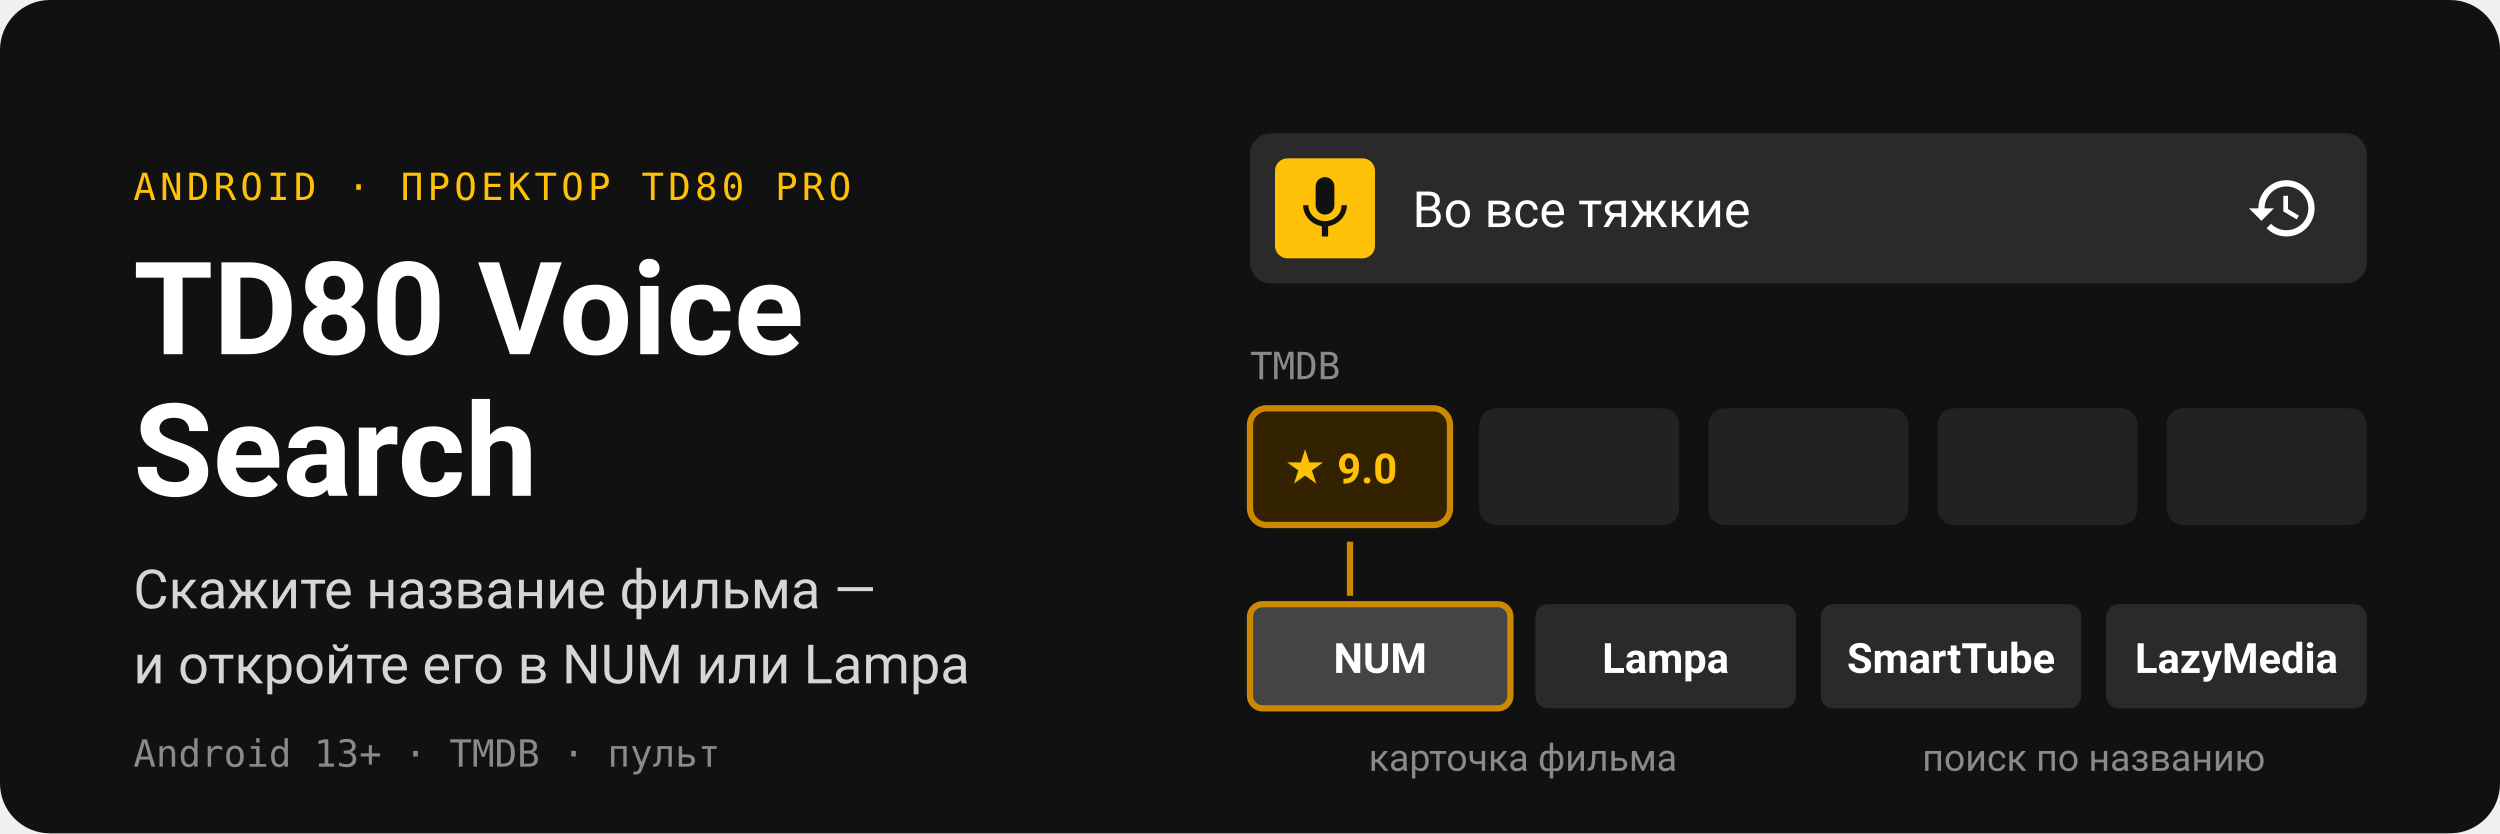
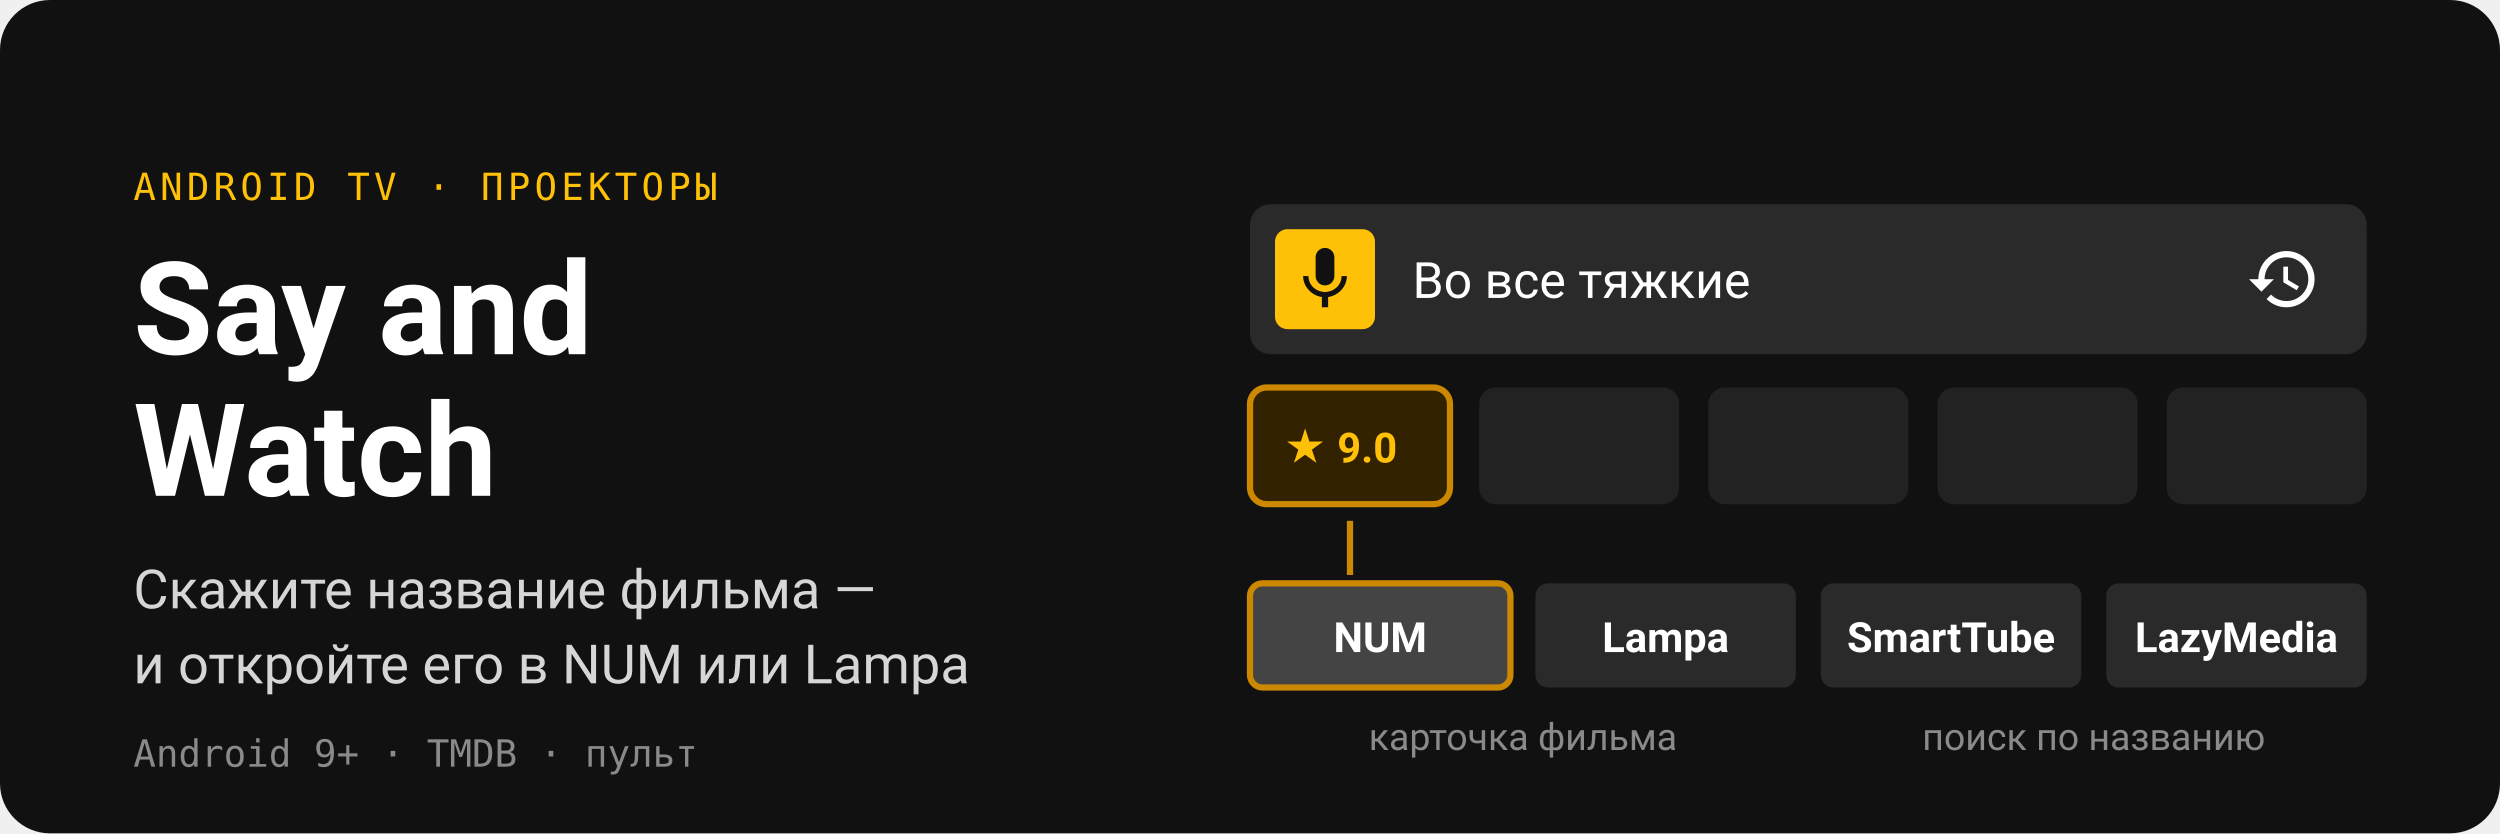
<svg xmlns="http://www.w3.org/2000/svg" width="1200" height="400" viewBox="0 0 1200 400" role="img" aria-labelledby="title desc">
  <rect width="1200" height="400" rx="24" fill="#111111" />
  <g id="title-block" transform="translate(64 0)" font-family="-apple-system, BlinkMacSystemFont, 'Segoe UI', Roboto, sans-serif">
-     <text x="0" y="96" font-family="ui-monospace, SFMono-Regular, Menlo, monospace" font-size="18" letter-spacing="2" fill="#FFC107">ANDROID · ПРОЕКТОР TD80 PRO</text>
-     <text x="0" y="170" font-size="62" font-weight="700" fill="#FFFFFF">TD80 Voice</text>
-     <text x="0" y="238" font-size="62" font-weight="700" fill="#FFFFFF">Search</text>
+     <text x="0" y="96" font-family="ui-monospace, SFMono-Regular, Menlo, monospace" font-size="18" letter-spacing="2" fill="#FFC107">ANDROID TV · ПРОЕКТОРЫ</text>
+     <text x="0" y="170" font-size="62" font-weight="700" fill="#FFFFFF">Say and</text>
+     <text x="0" y="238" font-size="62" font-weight="700" fill="#FFFFFF">Watch</text>
    <text x="0" y="292" font-size="26" fill="#D6D6D6">Скажите название фильма —</text>
    <text x="0" y="328" font-size="26" fill="#D6D6D6">и откройте его в NUM или Lampa</text>
-     <text x="0" y="368" font-family="ui-monospace, SFMono-Regular, Menlo, monospace" font-size="18" fill="#8A8A8A">Android 13+ · TMDB · пульт</text>
+     <text x="0" y="368" font-family="ui-monospace, SFMono-Regular, Menlo, monospace" font-size="18" fill="#8A8A8A">Android 9+ · TMDB · пульт</text>
  </g>
-   <g id="project-proof" transform="translate(600 64)" font-family="-apple-system, BlinkMacSystemFont, 'Segoe UI', Roboto, sans-serif">
+   <g id="project-proof" transform="translate(600 98)" font-family="-apple-system, BlinkMacSystemFont, 'Segoe UI', Roboto, sans-serif">
    <rect x="0" y="0" width="536" height="72" rx="10" fill="#2A2A2A" />
    <rect x="12" y="12" width="48" height="48" rx="6" fill="#FFC107" />
    <path transform="translate(18 18) scale(1.5)" fill="#111111" d="M12,14c1.66,0 3,-1.34 3,-3V5c0,-1.66 -1.34,-3 -3,-3S9,3.34 9,5v6C9,12.66 10.34,14 12,14zM17.3,11c0,3 -2.54,5.1 -5.3,5.1S6.7,14 6.7,11H5c0,3.41 2.72,6.23 6,6.72V21h2v-3.28c3.28,-0.49 6,-3.31 6,-6.72H17.3z" />
    <text x="78" y="45" font-size="24" fill="#FFFFFF">Во все тяжкие</text>
    <path transform="translate(478 18) scale(1.5)" fill="#FFFFFF" d="M13,3c-4.97,0 -9,4.03 -9,9L1,12l3.89,3.89 0.07,0.14L9,12L6,12c0,-3.87 3.13,-7 7,-7s7,3.13 7,7 -3.13,7 -7,7c-1.93,0 -3.68,-0.79 -4.94,-2.06l-1.42,1.42C8.27,19.99 10.51,21 13,21c4.97,0 9,-4.03 9,-9s-4.03,-9 -9,-9zM12,8v5l4.28,2.54 0.72,-1.21 -3.5,-2.08L13.5,8L12,8z" />
-     <text x="0" y="118" font-family="ui-monospace, SFMono-Regular, Menlo, monospace" font-size="18" fill="#8A8A8A">TMDB</text>
-     <g transform="translate(0 132)">
+     <g transform="translate(0 88)">
      <rect x="0" y="0" width="96" height="56" rx="8" fill="#332200" stroke="#CC8800" stroke-width="3" />
      <text x="16" y="36" font-size="20" font-weight="700" fill="#FFC107">★ 9.0</text>
      <rect x="110" y="0" width="96" height="56" rx="8" fill="#222222" />
      <rect x="220" y="0" width="96" height="56" rx="8" fill="#222222" />
      <rect x="330" y="0" width="96" height="56" rx="8" fill="#222222" />
      <rect x="440" y="0" width="96" height="56" rx="8" fill="#222222" />
    </g>
-     <path d="M48 196 V 222" stroke="#CC8800" stroke-width="3" fill="none" />
-     <g transform="translate(0 226)">
+     <path d="M48 152 V 178" stroke="#CC8800" stroke-width="3" fill="none" />
+     <g transform="translate(0 182)">
      <rect x="0" y="0" width="125" height="50" rx="6" fill="#444444" stroke="#CC8800" stroke-width="3" />
      <text x="62.5" y="33" text-anchor="middle" font-size="20" font-weight="700" fill="#FFFFFF">NUM</text>
      <rect x="137" y="0" width="125" height="50" rx="6" fill="#2A2A2A" />
      <text x="199.5" y="33" text-anchor="middle" font-size="20" font-weight="700" fill="#FFFFFF">Lampa</text>
      <rect x="274" y="0" width="125" height="50" rx="6" fill="#2A2A2A" />
      <text x="336.5" y="33" text-anchor="middle" font-size="20" font-weight="700" fill="#FFFFFF">SmartTube</text>
      <rect x="411" y="0" width="125" height="50" rx="6" fill="#2A2A2A" />
      <text x="473.5" y="33" text-anchor="middle" font-size="20" font-weight="700" fill="#FFFFFF">LazyMedia</text>
      <text x="131" y="80" text-anchor="middle" font-size="18" fill="#8A8A8A">карточка фильма</text>
      <text x="405" y="80" text-anchor="middle" font-size="18" fill="#8A8A8A">поиск по названию</text>
    </g>
  </g>
</svg>
